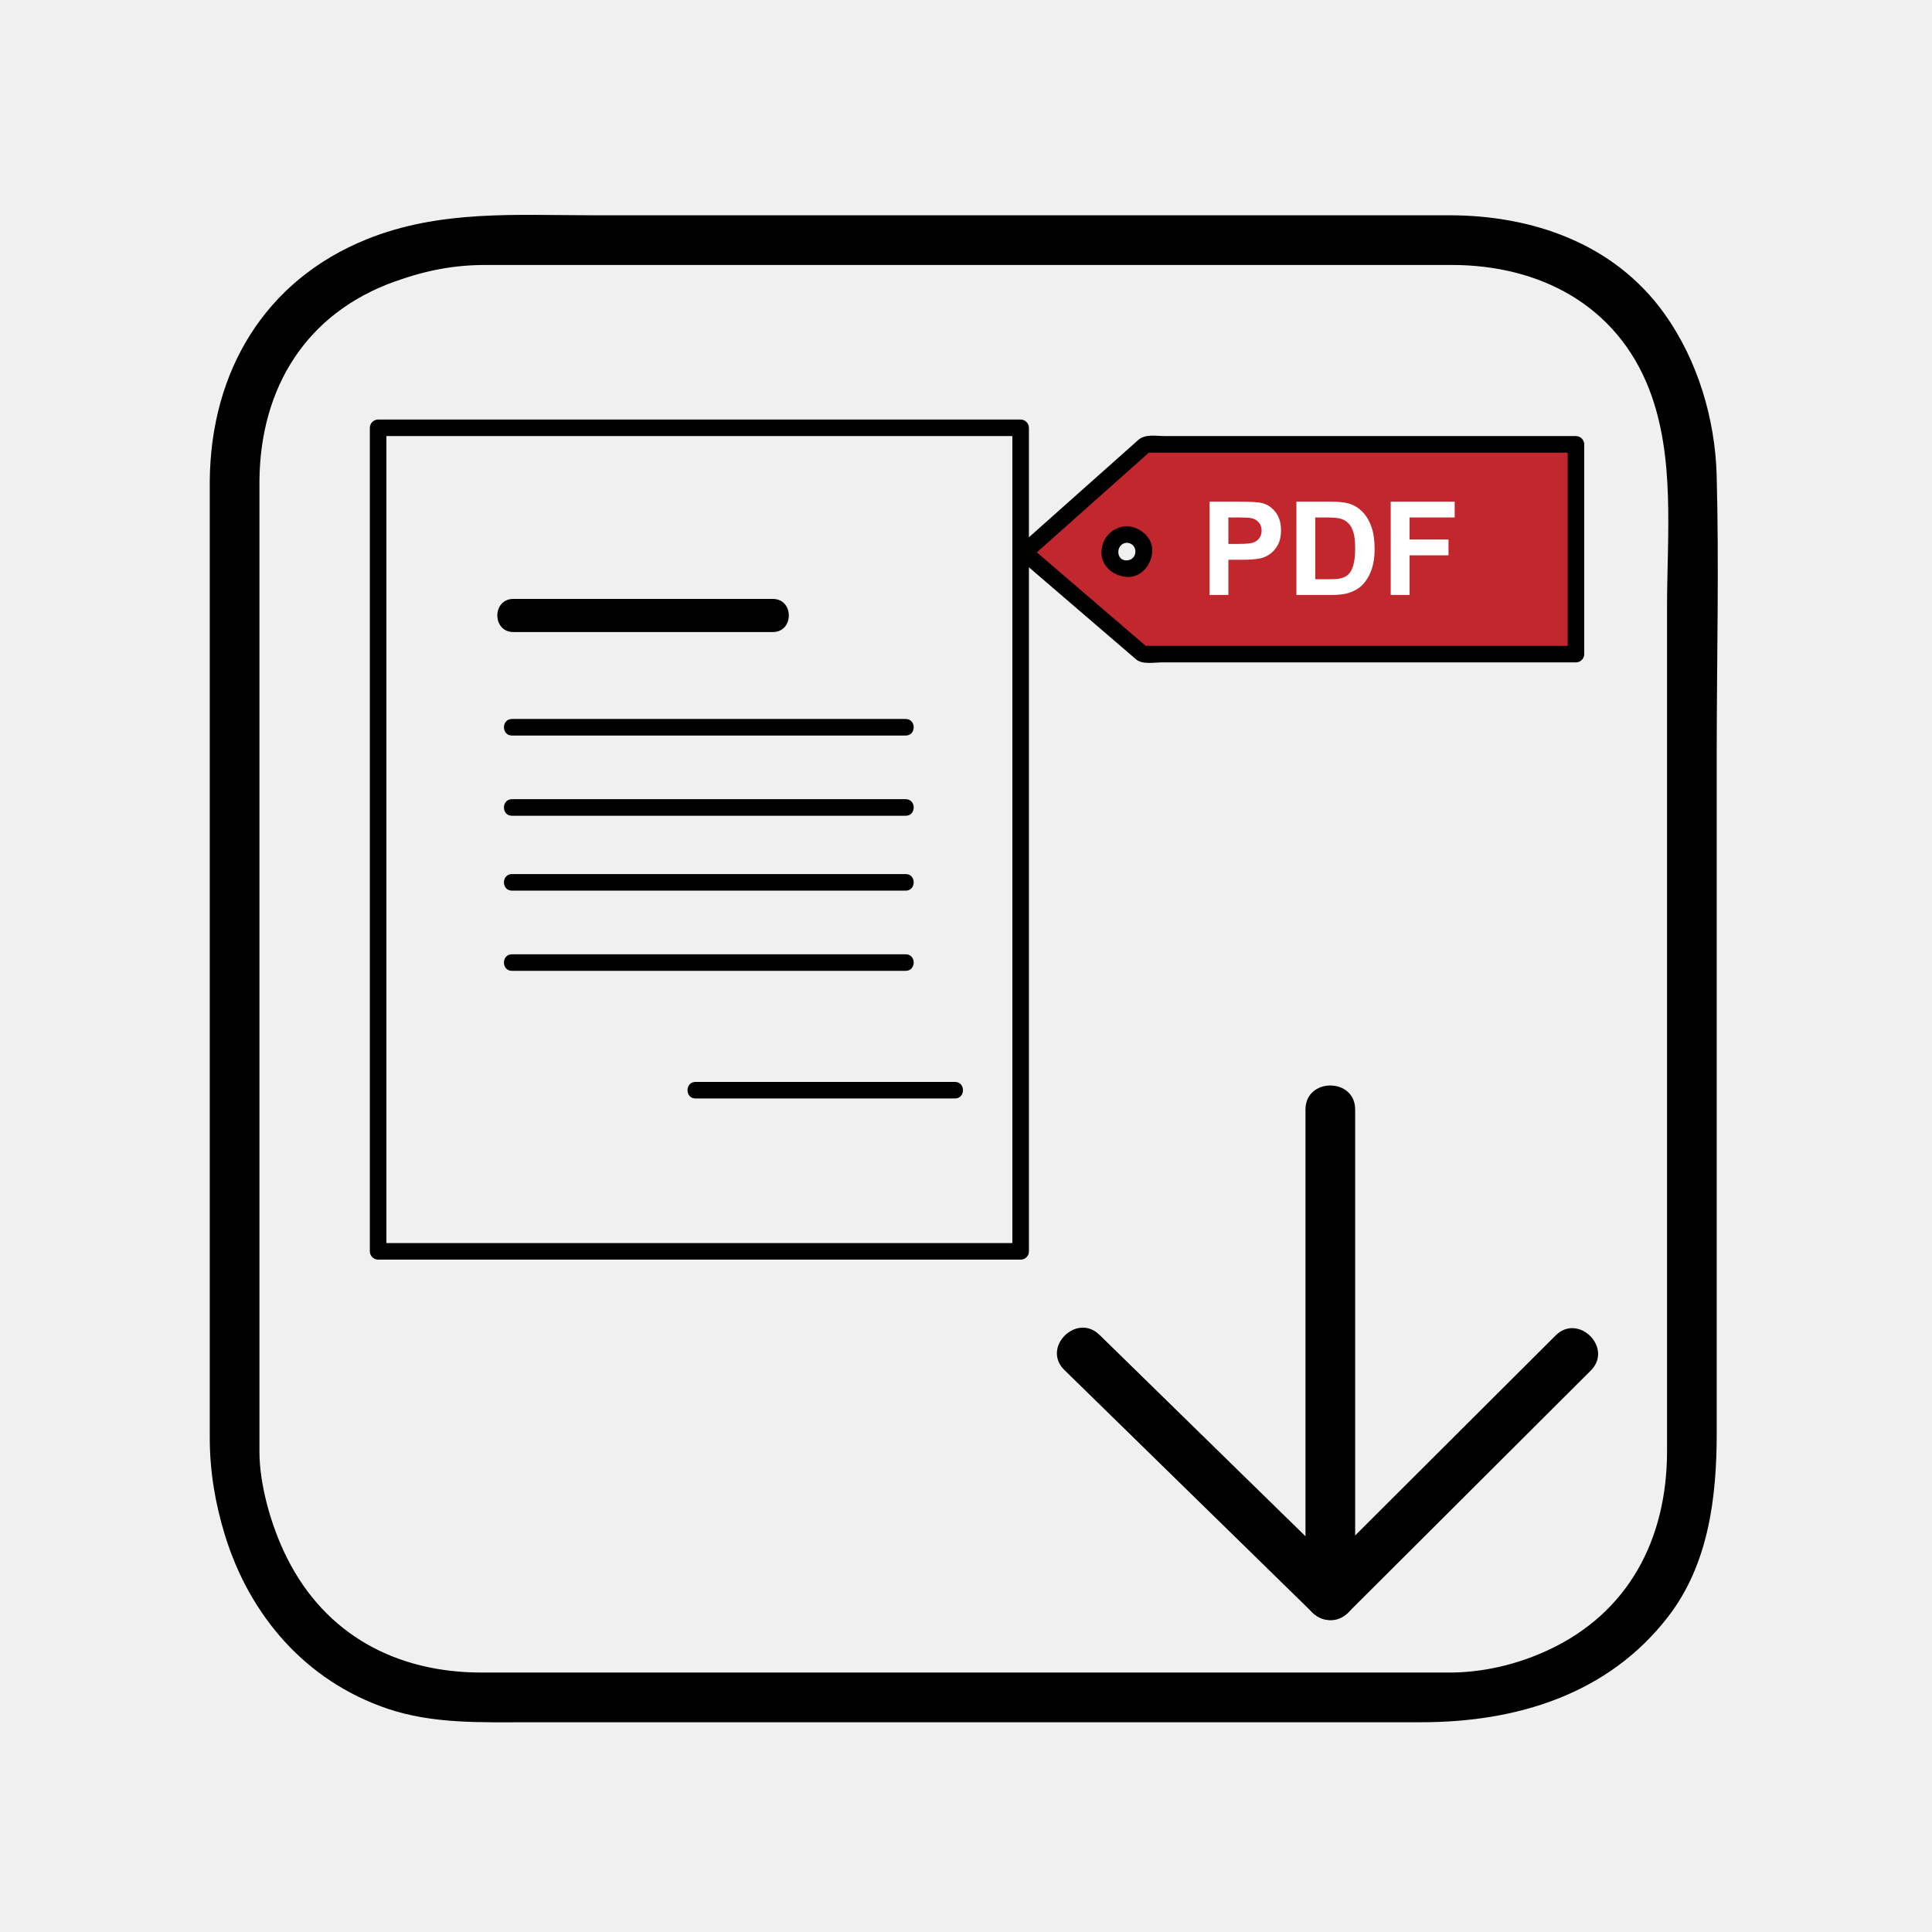
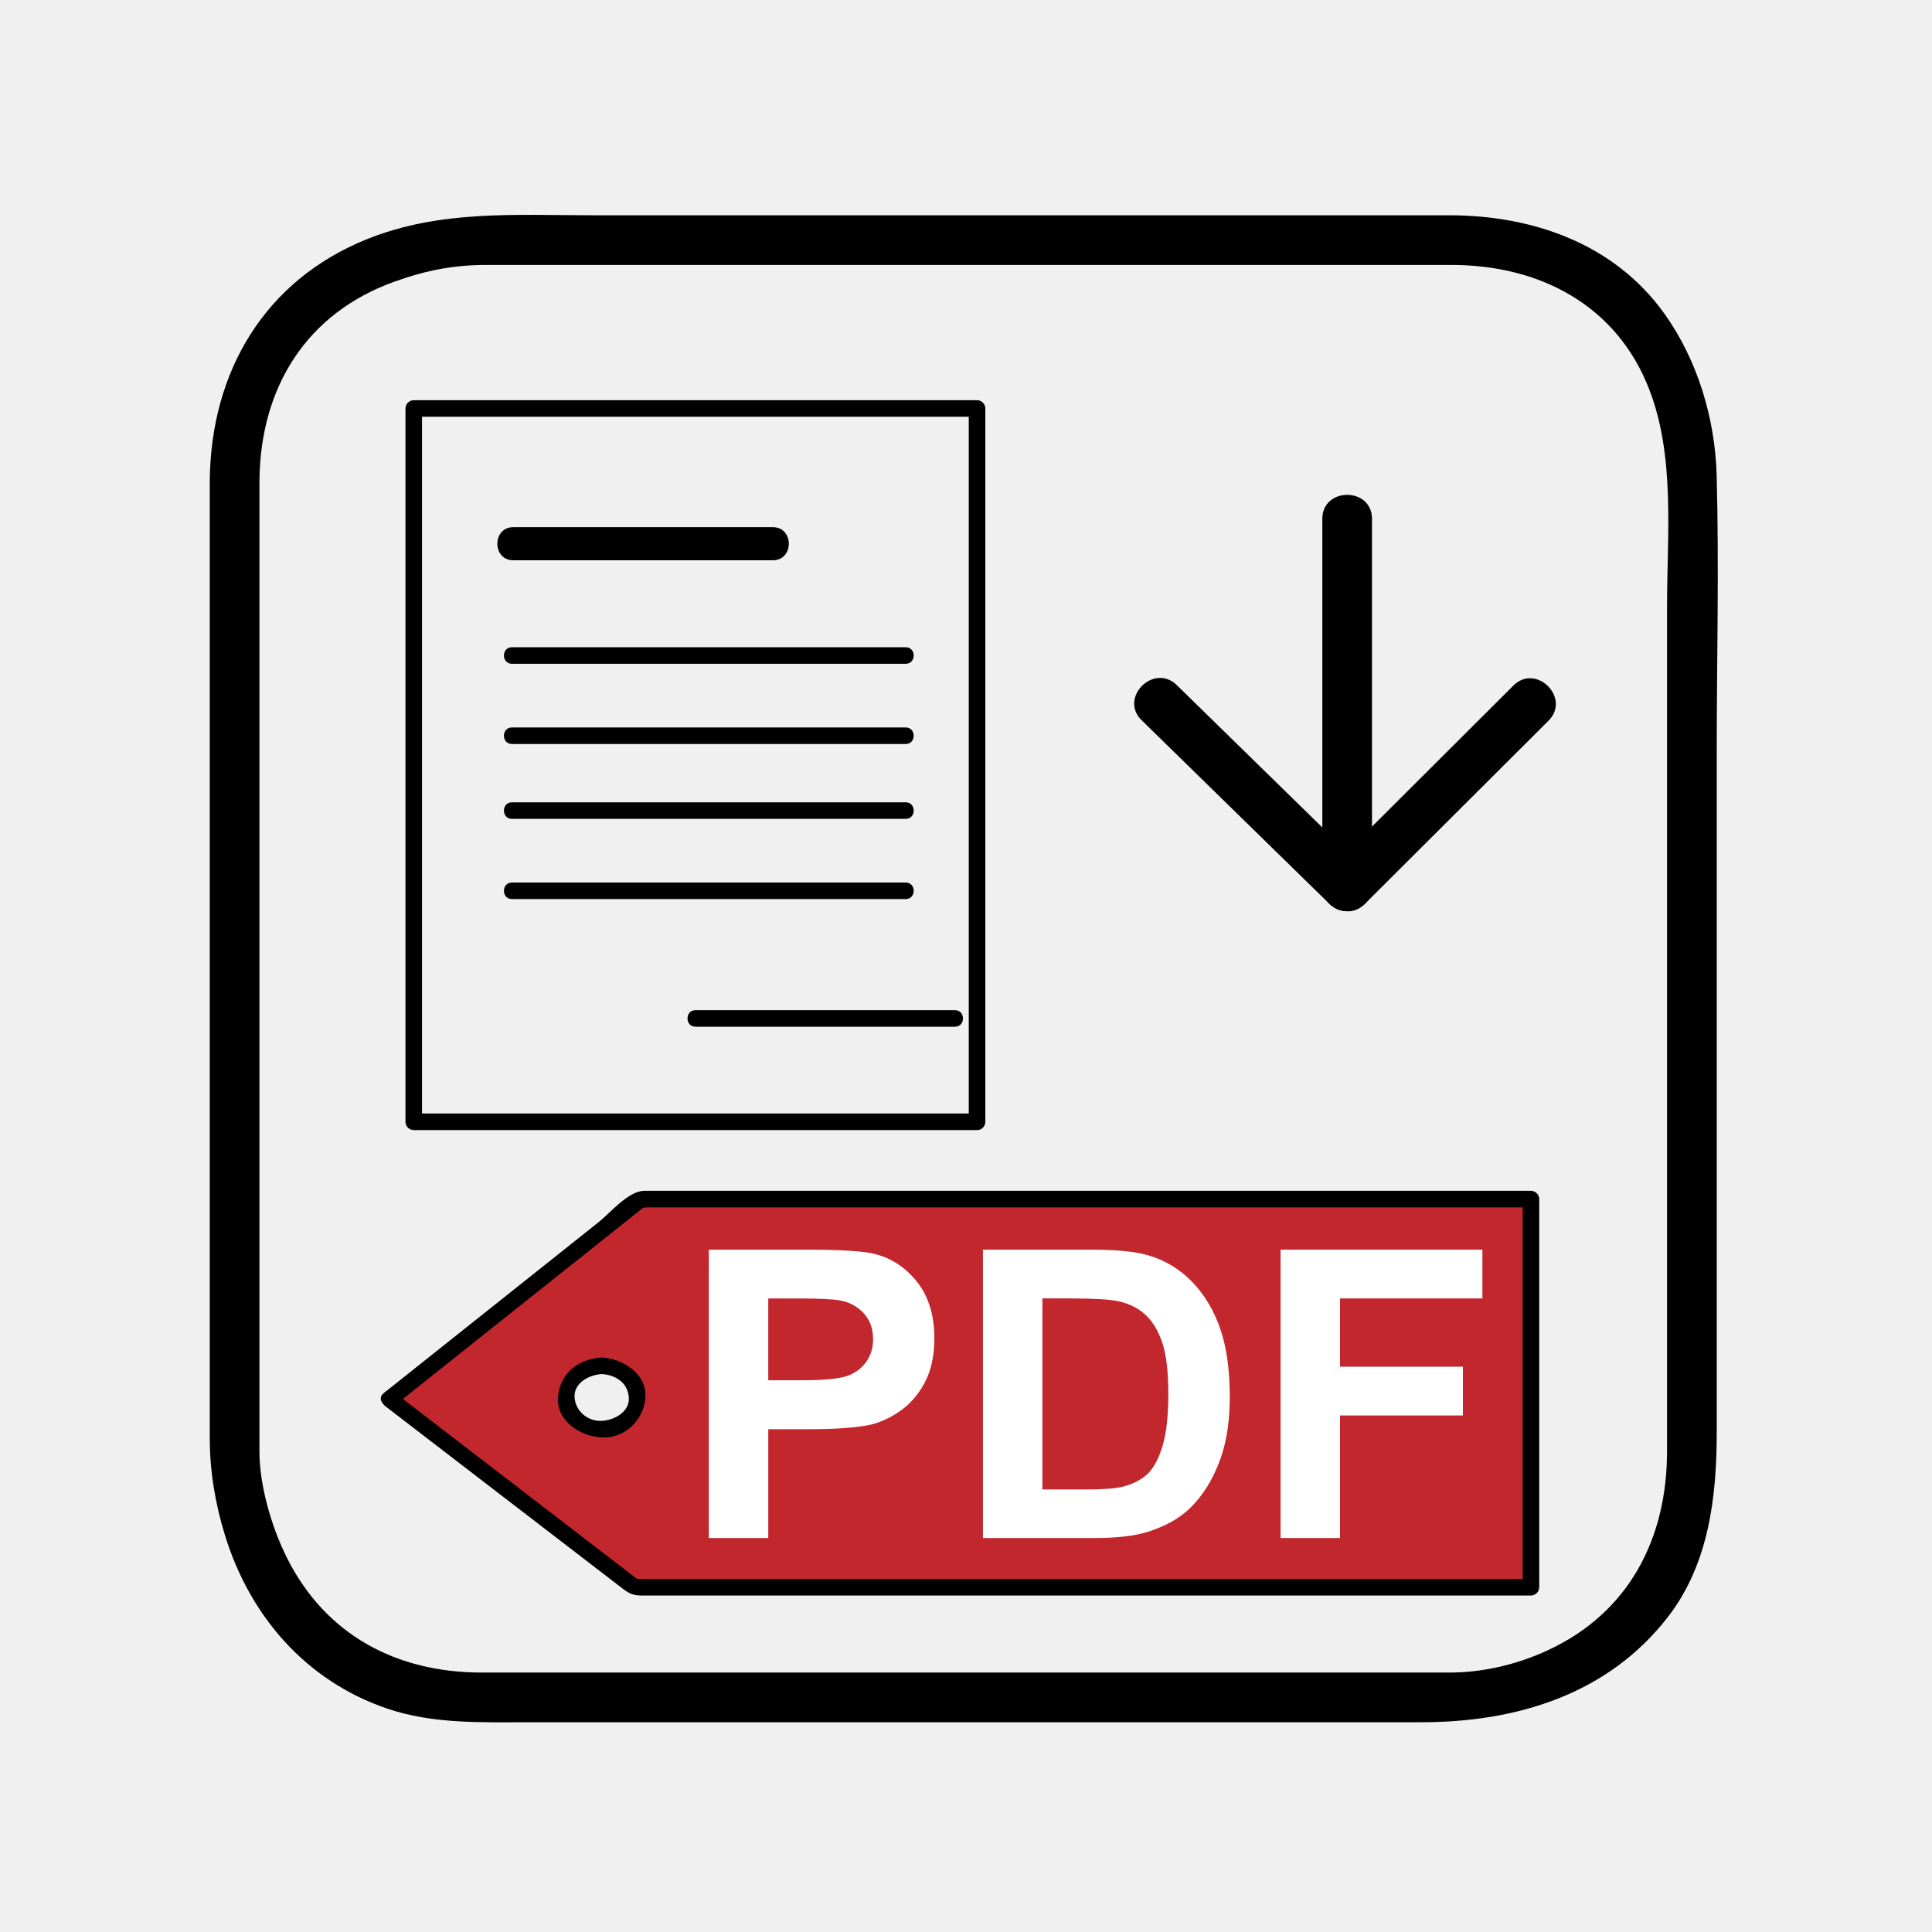
<svg className="svgDownloadIconStyle" viewBox="0 0 350 350" x="0px" y="0px">
  <g>
-     <path style="fill:#C1272D;" d="M185.561,100.577L207.566,81H285v38h-78L185.561,100.577z M204.14,96.822    c-1.712,0-3.101,1.388-3.101,3.101s1.389,3.101,3.101,3.101s3.101-1.388,3.101-3.101S205.852,96.822,204.14,96.822z" />
-     <path d="M186.621,101.138c7.084-6.302,14.168-12.604,21.251-18.906C209.337,80.929,206.81,82,208.16,82c1.127,0,2.253,0,3.38,0    c4.54,0,9.081,0,13.621,0c20.112,0,40.226,0,60.339,0c-0.5-0.5-1-1-1.5-1.5c0,12.667,0,25.333,0,38c0.5-0.5,1-1,1.5-1.5    c-19.773,0-39.547,0-59.32,0c-4.753,0-9.505,0-14.257,0c-1.297,0-2.593,0-3.89,0c-1.753,0-0.072,0.354-0.271,0.183    c-7.047-6.055-14.094-12.111-21.141-18.166c-1.459-1.254-3.591,0.858-2.121,2.121c7.102,6.103,14.203,12.205,21.305,18.307    c1.144,0.983,3.288,0.555,4.679,0.555c4.659,0,9.318,0,13.978,0c20.347,0,40.692,0,61.039,0c0.817,0,1.5-0.682,1.5-1.5    c0-12.667,0-25.333,0-38c0-0.818-0.683-1.5-1.5-1.5c-20.395,0-40.789,0-61.184,0c-4.412,0-8.824,0-13.235,0    c-1.567,0-3.604-0.425-4.855,0.689c-7.242,6.442-14.483,12.885-21.726,19.328C183.052,100.305,185.181,102.419,186.621,101.138z" />
-     <path d="M204.14,95.322c-2.599,0.14-4.461,2.001-4.601,4.601c-0.14,2.593,2.212,4.472,4.601,4.601    c2.593,0.14,4.472-2.212,4.601-4.601C208.88,97.329,206.528,95.451,204.14,95.322c-1.934-0.104-1.924,2.896,0,3    c2.066,0.111,2.066,3.09,0,3.201c-2.067,0.111-2.056-3.09,0-3.201C206.063,98.218,206.073,95.218,204.14,95.322z" />
+     <path style="fill:#C1272D;" d="M70.561,253.568L116.093,217H277v71H114.921L70.561,253.568z M109.003,247.429    c-3.542,0-6.416,2.568-6.416,5.736c0,3.17,2.873,5.739,6.416,5.739c3.542,0,6.415-2.569,6.415-5.739    C115.418,249.997,112.544,247.429,109.003,247.429z" />
+     <path d="M71.621,254.513c9.131-7.266,18.263-14.53,27.394-21.796c5.15-4.098,10.301-8.195,15.451-12.293    c0.89-0.708,1.78-1.417,2.67-2.125c-1.067,0.85-1.115,0.426,0.303,0.426c23.765,0,47.531,0,71.296,0c29.536,0,59.073,0,88.61,0    c-0.5-0.5-1-1-1.5-1.5c0,23.439,0,46.879,0,70.318c0.5-0.5,1-1,1.5-1.5c-49.495,0-98.989,0-148.484,0c-4.202,0-8.404,0-12.606,0    c-0.377,0-0.755,0-1.132,0c-0.642,0,0.987,0.536,0.263-0.02c-2.018-1.551-4.036-3.103-6.055-4.653    c-12.671-9.737-25.342-19.476-38.014-29.213c-1.534-1.18-3.025,1.429-1.514,2.59c9.48,7.286,18.96,14.571,28.44,21.856    c4.833,3.715,9.667,7.43,14.501,11.145c1.385,1.064,2.029,1.295,3.719,1.295c23.897,0,47.795,0,71.692,0c29.73,0,59.46,0,89.189,0    c0.817,0,1.5-0.683,1.5-1.5c0-23.439,0-46.879,0-70.318c0-0.817-0.683-1.5-1.5-1.5c-49.456,0-98.912,0-148.368,0    c-4.078,0-8.155,0-12.233,0c-2.884,0-6.188,3.999-8.254,5.644C95.494,231.71,82.497,242.051,69.5,252.392    C67.986,253.596,70.124,255.704,71.621,254.513z" />
+     <path d="M109.003,245.929c-4.215,0.218-7.634,2.876-7.916,7.236c-0.281,4.348,4.129,7.044,7.916,7.239    c4.206,0.217,7.654-3.198,7.915-7.239C117.198,248.818,112.788,246.124,109.003,245.929c-1.934-0.1-1.925,2.9,0,3    c2.497,0.129,4.743,1.564,4.915,4.236c0.172,2.664-2.679,4.124-4.915,4.239c-2.493,0.129-4.755-1.758-4.916-4.239    c-0.172-2.663,2.681-4.121,4.916-4.236C110.928,248.829,110.937,245.829,109.003,245.929z" />
    <path d="M38,87c0,57.831,0,115.662,0,173.492c0,5.985,0.984,11.883,2.75,17.618c4.517,14.676,14.68,26.4,29.371,31.411    C78.433,312.356,87.278,312,95.926,312c53.852,0,107.703,0,161.555,0c17.165,0,33.851-4.985,44.763-19.186    c7.324-9.532,8.757-21.645,8.757-33.277c0-9.557,0-19.113,0-28.669c0-31.548,0-63.096,0-94.644    c0-16.685,0.438-33.436-0.012-50.116c-0.278-10.283-3.479-20.921-9.479-29.301C292.442,44.146,277.679,39,262.525,39    c-21.264,0-42.526,0-63.79,0c-30.446,0-60.892,0-91.337,0c-13.995,0-27.722-1.016-41.011,4.364C47.916,50.844,38.215,67.326,38,87    c-0.063,5.806,8.937,5.8,9,0c0.185-16.843,8.516-30.304,24.572-36.019C77.332,48.931,82.294,48,88.058,48    c22.365,0,44.73,0,67.095,0c30.017,0,60.035,0,90.052,0c5.922,0,11.843,0,17.765,0c15.978,0,29.934,7.29,35.821,22.588    C303.513,82.855,302,96.793,302,110.141c0,30.813,0,61.626,0,92.439c0,20.1,0,40.2,0,60.3c0,15.937-6.949,29.297-21.601,36.082    c-5.868,2.718-12.047,4.038-17.874,4.038c-51.709,0-103.418,0-155.127,0c-6.71,0-13.419,0-20.129,0    C71.823,303,59,296.184,52.01,282.269c-3.005-5.982-5.01-13.504-5.01-19.271c0-0.56,0-1.118,0-1.678c0-52.934,0-105.867,0-158.8    c0-5.173,0-10.347,0-15.52C47,81.196,38,81.196,38,87z" />
-     <path d="M87,263" />
-     <path d="M236.5,201c0,29.333,0,58.667,0,88c0,5.804,9,5.804,9,0c0-29.333,0-58.667,0-88C245.5,195.196,236.5,195.196,236.5,201    L236.5,201z" />
-     <path d="M192.818,248.182c15,14.667,30,29.334,45,44c4.15,4.059,10.519-2.301,6.363-6.363c-15-14.667-30-29.334-45-44    C195.031,237.76,188.663,244.119,192.818,248.182L192.818,248.182z" />
-     <path d="M281.818,241.93c-14.667,14.629-29.334,29.259-44,43.889c-4.113,4.102,2.251,10.466,6.363,6.363    c14.667-14.629,29.334-29.259,44-43.889C292.295,244.191,285.931,237.827,281.818,241.93L281.818,241.93z" />
-     <path d="M184.899,225.191c-38.8,0-77.6,0-116.399,0c0.5,0.5,1,1,1.5,1.5c0-48.141,0-96.28,0-144.42c0-1.59,0-3.181,0-4.771    c-0.5,0.5-1,1-1.5,1.5c38.8,0,77.6,0,116.399,0c-0.5-0.5-1-1-1.5-1.5c0,48.14,0,96.28,0,144.421c0,1.59,0,3.181,0,4.771    c0,1.935,3,1.935,3,0c0-48.141,0-96.28,0-144.42c0-1.59,0-3.181,0-4.771c0-0.818-0.683-1.5-1.5-1.5c-38.8,0-77.6,0-116.399,0    c-0.818,0-1.5,0.682-1.5,1.5c0,48.14,0,96.28,0,144.421c0,1.59,0,3.181,0,4.771c0,0.817,0.682,1.5,1.5,1.5    c38.8,0,77.6,0,116.399,0C186.834,228.191,186.834,225.191,184.899,225.191z" />
-     <path d="M92.746,133.251c23.776,0,47.552,0,71.328,0c1.935,0,1.935-3,0-3c-23.776,0-47.552,0-71.328,0    C90.811,130.251,90.811,133.251,92.746,133.251L92.746,133.251z" />
-     <path d="M92.746,161.346c23.776,0,47.552,0,71.328,0c1.935,0,1.935-3,0-3c-23.776,0-47.552,0-71.328,0    C90.811,158.346,90.811,161.346,92.746,161.346L92.746,161.346z" />
-     <path d="M92.746,175.877c23.776,0,47.552,0,71.328,0c1.935,0,1.935-3,0-3c-23.776,0-47.552,0-71.328,0    C90.811,172.877,90.811,175.877,92.746,175.877L92.746,175.877z" />
-     <path d="M92.746,147.783c23.776,0,47.552,0,71.328,0c1.935,0,1.935-3,0-3c-23.776,0-47.552,0-71.328,0    C90.811,144.783,90.811,147.783,92.746,147.783L92.746,147.783z" />
-     <path d="M93,114.5c15.667,0,31.333,0,47,0c3.869,0,3.869-6,0-6c-15.667,0-31.333,0-47,0C89.131,108.5,89.131,114.5,93,114.5    L93,114.5z" />
-     <path d="M126,199c15.667,0,31.333,0,47,0c1.935,0,1.935-3,0-3c-15.667,0-31.333,0-47,0C124.065,196,124.065,199,126,199L126,199z" />
-     <path style="fill:#FFFFFF;" d="M219.122,107.782v-16.9h5.476c2.075,0,3.428,0.085,4.058,0.254c0.969,0.253,1.779,0.805,2.433,1.654    c0.653,0.85,0.979,1.947,0.979,3.292c0,1.038-0.188,1.91-0.564,2.617c-0.377,0.707-0.855,1.262-1.436,1.666    c-0.58,0.403-1.17,0.67-1.77,0.801c-0.814,0.162-1.994,0.242-3.539,0.242h-2.225v6.375H219.122z M222.534,93.741v4.796h1.867    c1.345,0,2.244-0.088,2.698-0.265c0.453-0.177,0.809-0.454,1.066-0.83c0.257-0.376,0.386-0.814,0.386-1.314    c0-0.615-0.181-1.122-0.542-1.521s-0.818-0.649-1.372-0.75c-0.407-0.077-1.226-0.115-2.455-0.115H222.534z" />
-     <path style="fill:#FFFFFF;" d="M234.857,90.882h6.236c1.406,0,2.479,0.108,3.217,0.323c0.991,0.292,1.84,0.811,2.548,1.556    c0.707,0.746,1.244,1.658,1.613,2.738c0.369,1.08,0.554,2.411,0.554,3.994c0,1.391-0.173,2.59-0.519,3.597    c-0.423,1.23-1.026,2.225-1.811,2.986c-0.592,0.576-1.391,1.026-2.397,1.349c-0.753,0.238-1.76,0.357-3.021,0.357h-6.421V90.882z     M238.27,93.741v11.194h2.548c0.953,0,1.641-0.054,2.063-0.162c0.554-0.138,1.013-0.373,1.378-0.703    c0.364-0.331,0.662-0.874,0.893-1.631c0.231-0.757,0.347-1.789,0.347-3.095c0-1.306-0.115-2.309-0.347-3.009    c-0.23-0.699-0.553-1.245-0.968-1.637c-0.415-0.392-0.941-0.657-1.579-0.795c-0.477-0.108-1.411-0.162-2.802-0.162H238.27z" />
-     <path style="fill:#FFFFFF;" d="M251.941,107.782v-16.9h11.586v2.859h-8.173v4h7.055v2.859h-7.055v7.182H251.941z" />
+     <path d="M239.551,94c0,22.196,0,44.393,0,66.589c0,5.804,9,5.804,9,0c0-22.196,0-44.393,0-66.589    C248.551,88.196,239.551,88.196,239.551,94L239.551,94z" />
+     <path d="M206.818,130.477c11.35,11.098,22.7,22.196,34.051,33.294c4.15,4.058,10.519-2.301,6.363-6.364    c-11.35-11.098-22.7-22.196-34.051-33.294C209.031,120.054,202.663,126.414,206.818,130.477L206.818,130.477z" />
+     <path d="M274.164,124.197c-11.099,11.07-22.197,22.14-33.295,33.21c-4.113,4.103,2.251,10.466,6.363,6.364    c11.099-11.07,22.197-22.14,33.295-33.21C284.641,126.458,278.276,120.095,274.164,124.197L274.164,124.197z" />
+     <path d="M177,201.725c-34.016,0-68.031,0-102.046,0c0.5,0.5,1,1,1.5,1.5c0-43.075,0-86.15,0-129.225c-0.5,0.5-1,1-1.5,1.5    c34.016,0,68.031,0,102.046,0c-0.5-0.5-1-1-1.5-1.5c0,43.075,0,86.15,0,129.225c0,1.935,3,1.935,3,0c0-43.075,0-86.15,0-129.225    c0-0.818-0.683-1.5-1.5-1.5c-34.016,0-68.031,0-102.046,0c-0.818,0-1.5,0.682-1.5,1.5c0,43.075,0,86.15,0,129.225    c0,0.817,0.682,1.5,1.5,1.5c34.016,0,68.031,0,102.046,0C178.935,204.725,178.935,201.725,177,201.725z" />
+     <path d="M92.746,120.251c23.776,0,47.552,0,71.328,0c1.935,0,1.935-3,0-3c-23.776,0-47.552,0-71.328,0    C90.811,117.251,90.811,120.251,92.746,120.251L92.746,120.251z" />
+     <path d="M92.746,148.346c23.776,0,47.552,0,71.328,0c1.935,0,1.935-3,0-3c-23.776,0-47.552,0-71.328,0    C90.811,145.346,90.811,148.346,92.746,148.346L92.746,148.346z" />
+     <path d="M92.746,162.877c23.776,0,47.552,0,71.328,0c1.935,0,1.935-3,0-3c-23.776,0-47.552,0-71.328,0    C90.811,159.877,90.811,162.877,92.746,162.877L92.746,162.877z" />
+     <path d="M92.746,134.783c23.776,0,47.552,0,71.328,0c1.935,0,1.935-3,0-3c-23.776,0-47.552,0-71.328,0    C90.811,131.783,90.811,134.783,92.746,134.783L92.746,134.783z" />
+     <path d="M93,101.5c15.667,0,31.333,0,47,0c3.869,0,3.869-6,0-6c-15.667,0-31.333,0-47,0C89.131,95.5,89.131,101.5,93,101.5    L93,101.5z" />
+     <path d="M126,186c15.667,0,31.333,0,47,0c1.935,0,1.935-3,0-3c-15.667,0-31.333,0-47,0C124.065,183,124.065,186,126,186L126,186z" />
+     <path style="fill:#FFFFFF;" d="M128.41,278.628v-52.243h17.281c6.549,0,10.818,0.26,12.806,0.784    c3.058,0.783,5.615,2.488,7.677,5.112c2.062,2.626,3.091,6.017,3.091,10.177c0,3.206-0.595,5.901-1.781,8.087    c-1.19,2.187-2.7,3.904-4.531,5.151s-3.692,2.074-5.584,2.476c-2.57,0.497-6.293,0.748-11.169,0.748h-7.021v19.708H128.41z    M139.178,235.222v14.826h5.893c4.244,0,7.083-0.272,8.516-0.821c1.43-0.544,2.552-1.4,3.366-2.566    c0.811-1.162,1.217-2.518,1.217-4.063c0-1.898-0.57-3.466-1.71-4.703c-1.141-1.232-2.583-2.005-4.33-2.315    c-1.285-0.238-3.868-0.356-7.749-0.356H139.178z" />
+     <path style="fill:#FFFFFF;" d="M178.07,226.385h19.682c4.438,0,7.821,0.332,10.151,0.996c3.129,0.906,5.807,2.506,8.041,4.813    c2.231,2.304,3.927,5.126,5.092,8.465c1.165,3.336,1.747,7.451,1.747,12.348c0,4.299-0.545,8.006-1.636,11.116    c-1.335,3.804-3.239,6.88-5.715,9.231c-1.867,1.781-4.389,3.17-7.565,4.17c-2.377,0.736-5.555,1.104-9.533,1.104H178.07V226.385z    M188.839,235.222v34.605h8.04c3.009,0,5.178-0.169,6.513-0.501c1.747-0.429,3.196-1.153,4.349-2.173    c1.149-1.021,2.09-2.703,2.817-5.042c0.73-2.343,1.094-5.531,1.094-9.57s-0.363-7.137-1.094-9.301    c-0.728-2.162-1.745-3.85-3.055-5.061c-1.31-1.21-2.971-2.031-4.983-2.46c-1.504-0.332-4.453-0.498-8.843-0.498H188.839z" />
+     <path style="fill:#FFFFFF;" d="M231.986,278.628v-52.243h36.564v8.837h-25.793v12.368h22.265v8.836h-22.265v22.202H231.986z" />
  </g>
</svg>
